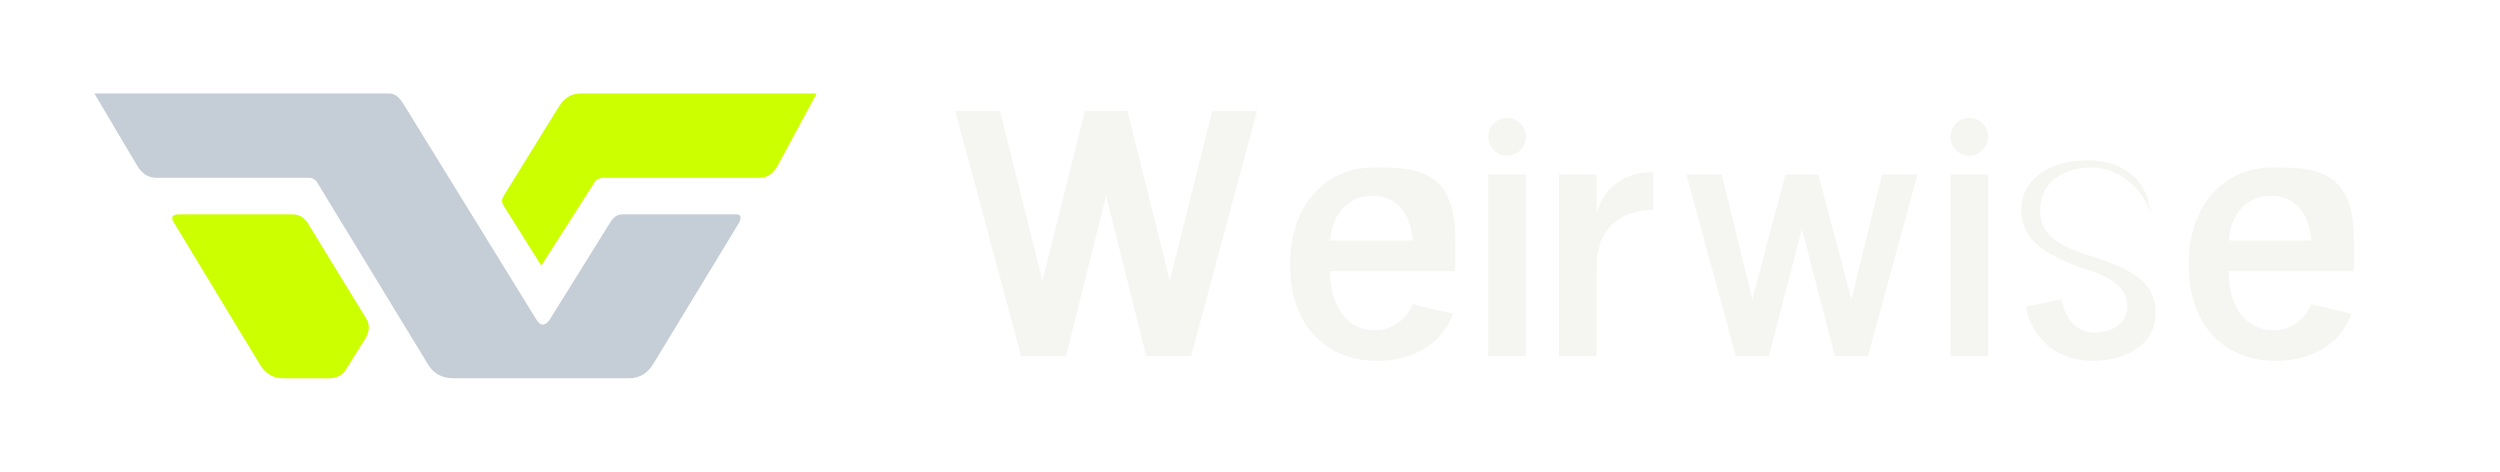
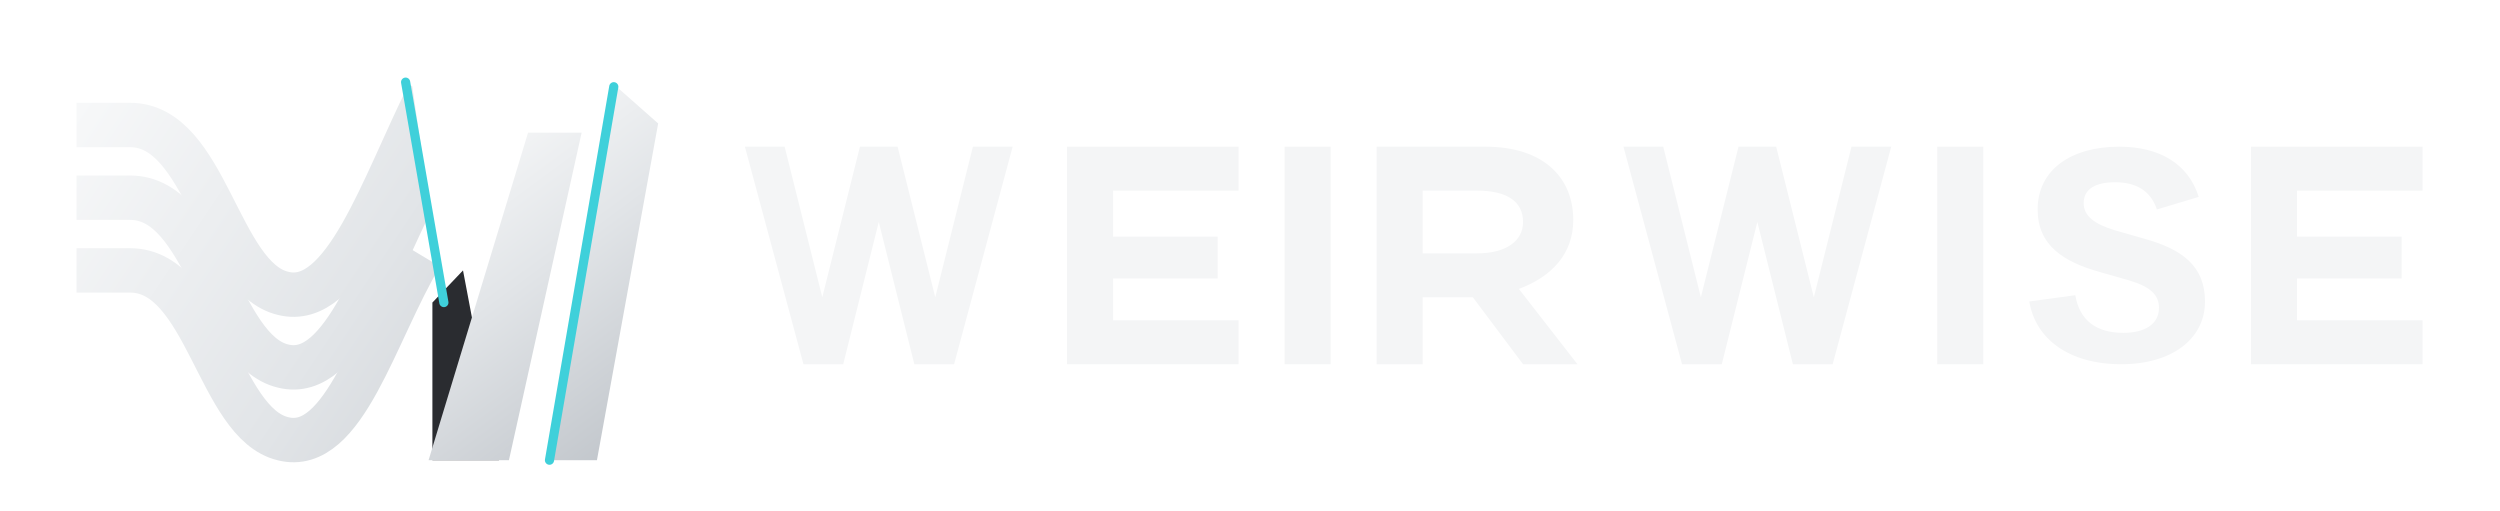
- <svg xmlns="http://www.w3.org/2000/svg" width="100%" height="100%" viewBox="0 0 1060 200" role="img" aria-labelledby="title description">
-   <g transform="translate(29.5, 23.88)">
-     <path id="shared-path" fill="#C5CED6" d="M 10.5,15.75 H 135.25 C 138,15.75 139.5,17 141.75,20.5 L 198,111.75 Q 200.5,115.75 203.5,111.75 L 229.5,70 Q 231.5,67 234.5,67 H 282.5 Q 285.75,67 283.75,70.75 L 247.75,130 Q 244,136.5 237.25,136.5 H 162.75 Q 155.25,136.5 151.75,130.25 L 105,53.5 Q 103.75,51.5 101.25,51.5 H 36.75 Q 31.75,51.5 28.75,46.5 Z" />
-     <path id="upper-path" fill="#CCFF00" d="M 316.75,15.75 H 216.5 Q 211,15.75 207.5,21.25 L 184,59.25 Q 182.75,61.25 184,63.25 L 200,88.75 L 222.5,53.5 Q 223.75,51.5 226.5,51.5 H 292.5 Q 297.25,51.5 300,46.75 Z" />
-     <path id="lower-path" fill="#CCFF00" d="M 46.5,67 H 94.25 Q 98.75,67 101,70.75 L 125.5,110.75 Q 128.25,114.75 125.5,119.5 L 117.5,132.25 Q 115,136.5 110,136.5 H 90.5 Q 84.25,136.5 80.75,130.75 L 44.25,70.5 Q 42,67 46.5,67 Z" />
+ <svg xmlns="http://www.w3.org/2000/svg" viewBox="0 0 980 200" role="img" aria-labelledby="title desc">
+   <g transform="translate(18 16) scale(0.3)">
+     <defs>
+       <linearGradient id="darkSilver" x1="60" y1="60" x2="780" y2="540" gradientUnits="userSpaceOnUse">
+         <stop offset="0" stop-color="#F7F8F9" />
+         <stop offset="0.5" stop-color="#E2E5E8" />
+         <stop offset="1" stop-color="#C5C9CE" />
+       </linearGradient>
+       <linearGradient id="darkBlade" x1="500" y1="60" x2="860" y2="548" gradientUnits="userSpaceOnUse">
+         <stop offset="0" stop-color="#FFFFFF" />
+         <stop offset="0.45" stop-color="#E2E5E8" />
+         <stop offset="1" stop-color="#B9BEC4" />
+       </linearGradient>
+       <clipPath id="darkPeak">
+         <path d="M 0 0 H 470 L 520 342 V 560 H 0 Z" />
+       </clipPath>
+     </defs>
+     <g clip-path="url(#darkPeak)" fill="none" stroke="url(#darkSilver)" stroke-width="58" stroke-linecap="butt">
+       <path d="M 40 110 H 110 C 210 110 225 310 310 330 C 390 350 440 190 500 70" />
+       <path d="M 40 205 H 110 C 210 205 225 405 310 425 C 390 445 435 285 495 175" />
+       <path d="M 40 300 H 110 C 210 300 225 500 310 520 C 390 540 430 380 490 280" />
+     </g>
+     <path fill="#2A2C30" d="M 505 342 L 545 300 L 592 548 L 505 548 Z" />
+     <path fill="url(#darkBlade)" d="M 500 548 L 630 120 L 700 120 L 605 548 Z" />
+     <path fill="url(#darkBlade)" d="M 655 548 L 740 55 L 800 108 L 720 548 Z" />
+     <path d="M 470 54 L 520 342" fill="none" stroke="#3FD0DA" stroke-width="12" stroke-linecap="round" />
+     <path d="M 742 60 L 658 548" fill="none" stroke="#3FD0DA" stroke-width="12" stroke-linecap="round" />
  </g>
-   <g fill="#F5F6F2" transform="translate(405, 47)">
+   <g transform="translate(292 57.5) scale(0.82)" fill="#F4F5F6">
    <path d="M 0 0 L 19 0 L 37 72 L 55 0 L 73 0 L 91 72 L 109 0 L 128 0 L 100 104 L 81 104 L 64 36 L 47 104 L 28 104 Z" />
-     <path d="M 212 54 C 212 24 194 24 177 24 C 159 24 142 38 142 65 C 142 92 158 106 179 106 C 195 106 207 98 211 86 L 194 82 C 191 89 185 93 178 93 C 166 93 159 83 159 68 L 212 68 C 212 68 212 58 212 54 Z M 159 55 C 160 42 168 36 177 36 C 186 36 193 42 194 55 Z" />
-     <circle cx="234" cy="11" r="8" />
-     <path d="M 226 27 L 242 27 L 242 104 L 226 104 Z" />
-     <path d="M 256 27 L 272 27 L 272 43 C 276 31 285 26 296 26 L 296 42 C 282 42 272 50 272 66 L 272 104 L 256 104 Z" />
-     <path d="M 310 27 L 325 27 L 338 80 L 352 27 L 366 27 L 380 80 L 393 27 L 408 27 L 387 104 L 373 104 L 359 50 L 345 104 L 331 104 Z" />
-     <circle cx="430" cy="11" r="8" />
-     <path d="M 422 27 L 438 27 L 438 104 L 422 104 Z" />
-     <path d="M 507 44 C 504 33 493 24 482 24 C 469 24 460 31 460 42 C 460 54 470 58 483 62 C 498 67 509 72 509 86 C 509 98 498 106 482 106 C 467 106 456 96 454 83 L 469 80 C 471 89 476 94 483 94 C 492 94 497 89 497 83 C 497 74 489 70 476 66 C 463 61 452 55 452 42 C 452 29 464 21 480 21 C 495 21 504 29 506 39 Z" />
-     <path d="M 593 54 C 593 24 575 24 558 24 C 540 24 523 38 523 65 C 523 92 539 106 560 106 C 576 106 588 98 592 86 L 575 82 C 572 89 566 93 559 93 C 547 93 540 83 540 68 L 593 68 C 593 68 593 58 593 54 Z M 540 55 C 541 42 549 36 558 36 C 567 36 574 42 575 55 Z" />
+     <path d="M 154 0 H 236 V 21 H 176 V 43 H 226 V 63 H 176 V 83 H 236 V 104 H 154 Z" />
+     <path d="M 258 0 H 280 V 104 H 258 Z" />
+     <path d="M 302 0 H 354 C 382 0 396 15 396 35 C 396 51 386 62 370 68 L 398 104 H 372 L 348 72 H 324 V 104 H 302 Z M 324 21 V 51 H 350 C 364 51 372 45 372 36 C 372 26 364 21 350 21 Z" />
+     <path d="M 420 0 L 439 0 L 457 72 L 475 0 L 493 0 L 511 72 L 529 0 L 548 0 L 520 104 L 501 104 L 484 36 L 467 104 L 448 104 Z" />
+     <path d="M 570 0 H 592 V 104 H 570 Z" />
+     <path d="M 657 0 C 634 0 618 11 618 30 C 618 47 630 55 648 60 L 662 64 C 672 67 676 71 676 77 C 676 85 669 89 659 89 C 646 89 638 83 636 71 L 614 74 C 617 92 633 104 658 104 C 682 104 698 92 698 74 C 698 57 687 49 669 44 L 655 40 C 645 37 640 33 640 27 C 640 20 646 17 655 17 C 665 17 672 21 675 30 L 695 24 C 690 8 676 0 657 0 Z" />
+     <path d="M 720 0 H 802 V 21 H 742 V 43 H 792 V 63 H 742 V 83 H 802 V 104 H 720 Z" />
  </g>
</svg>
